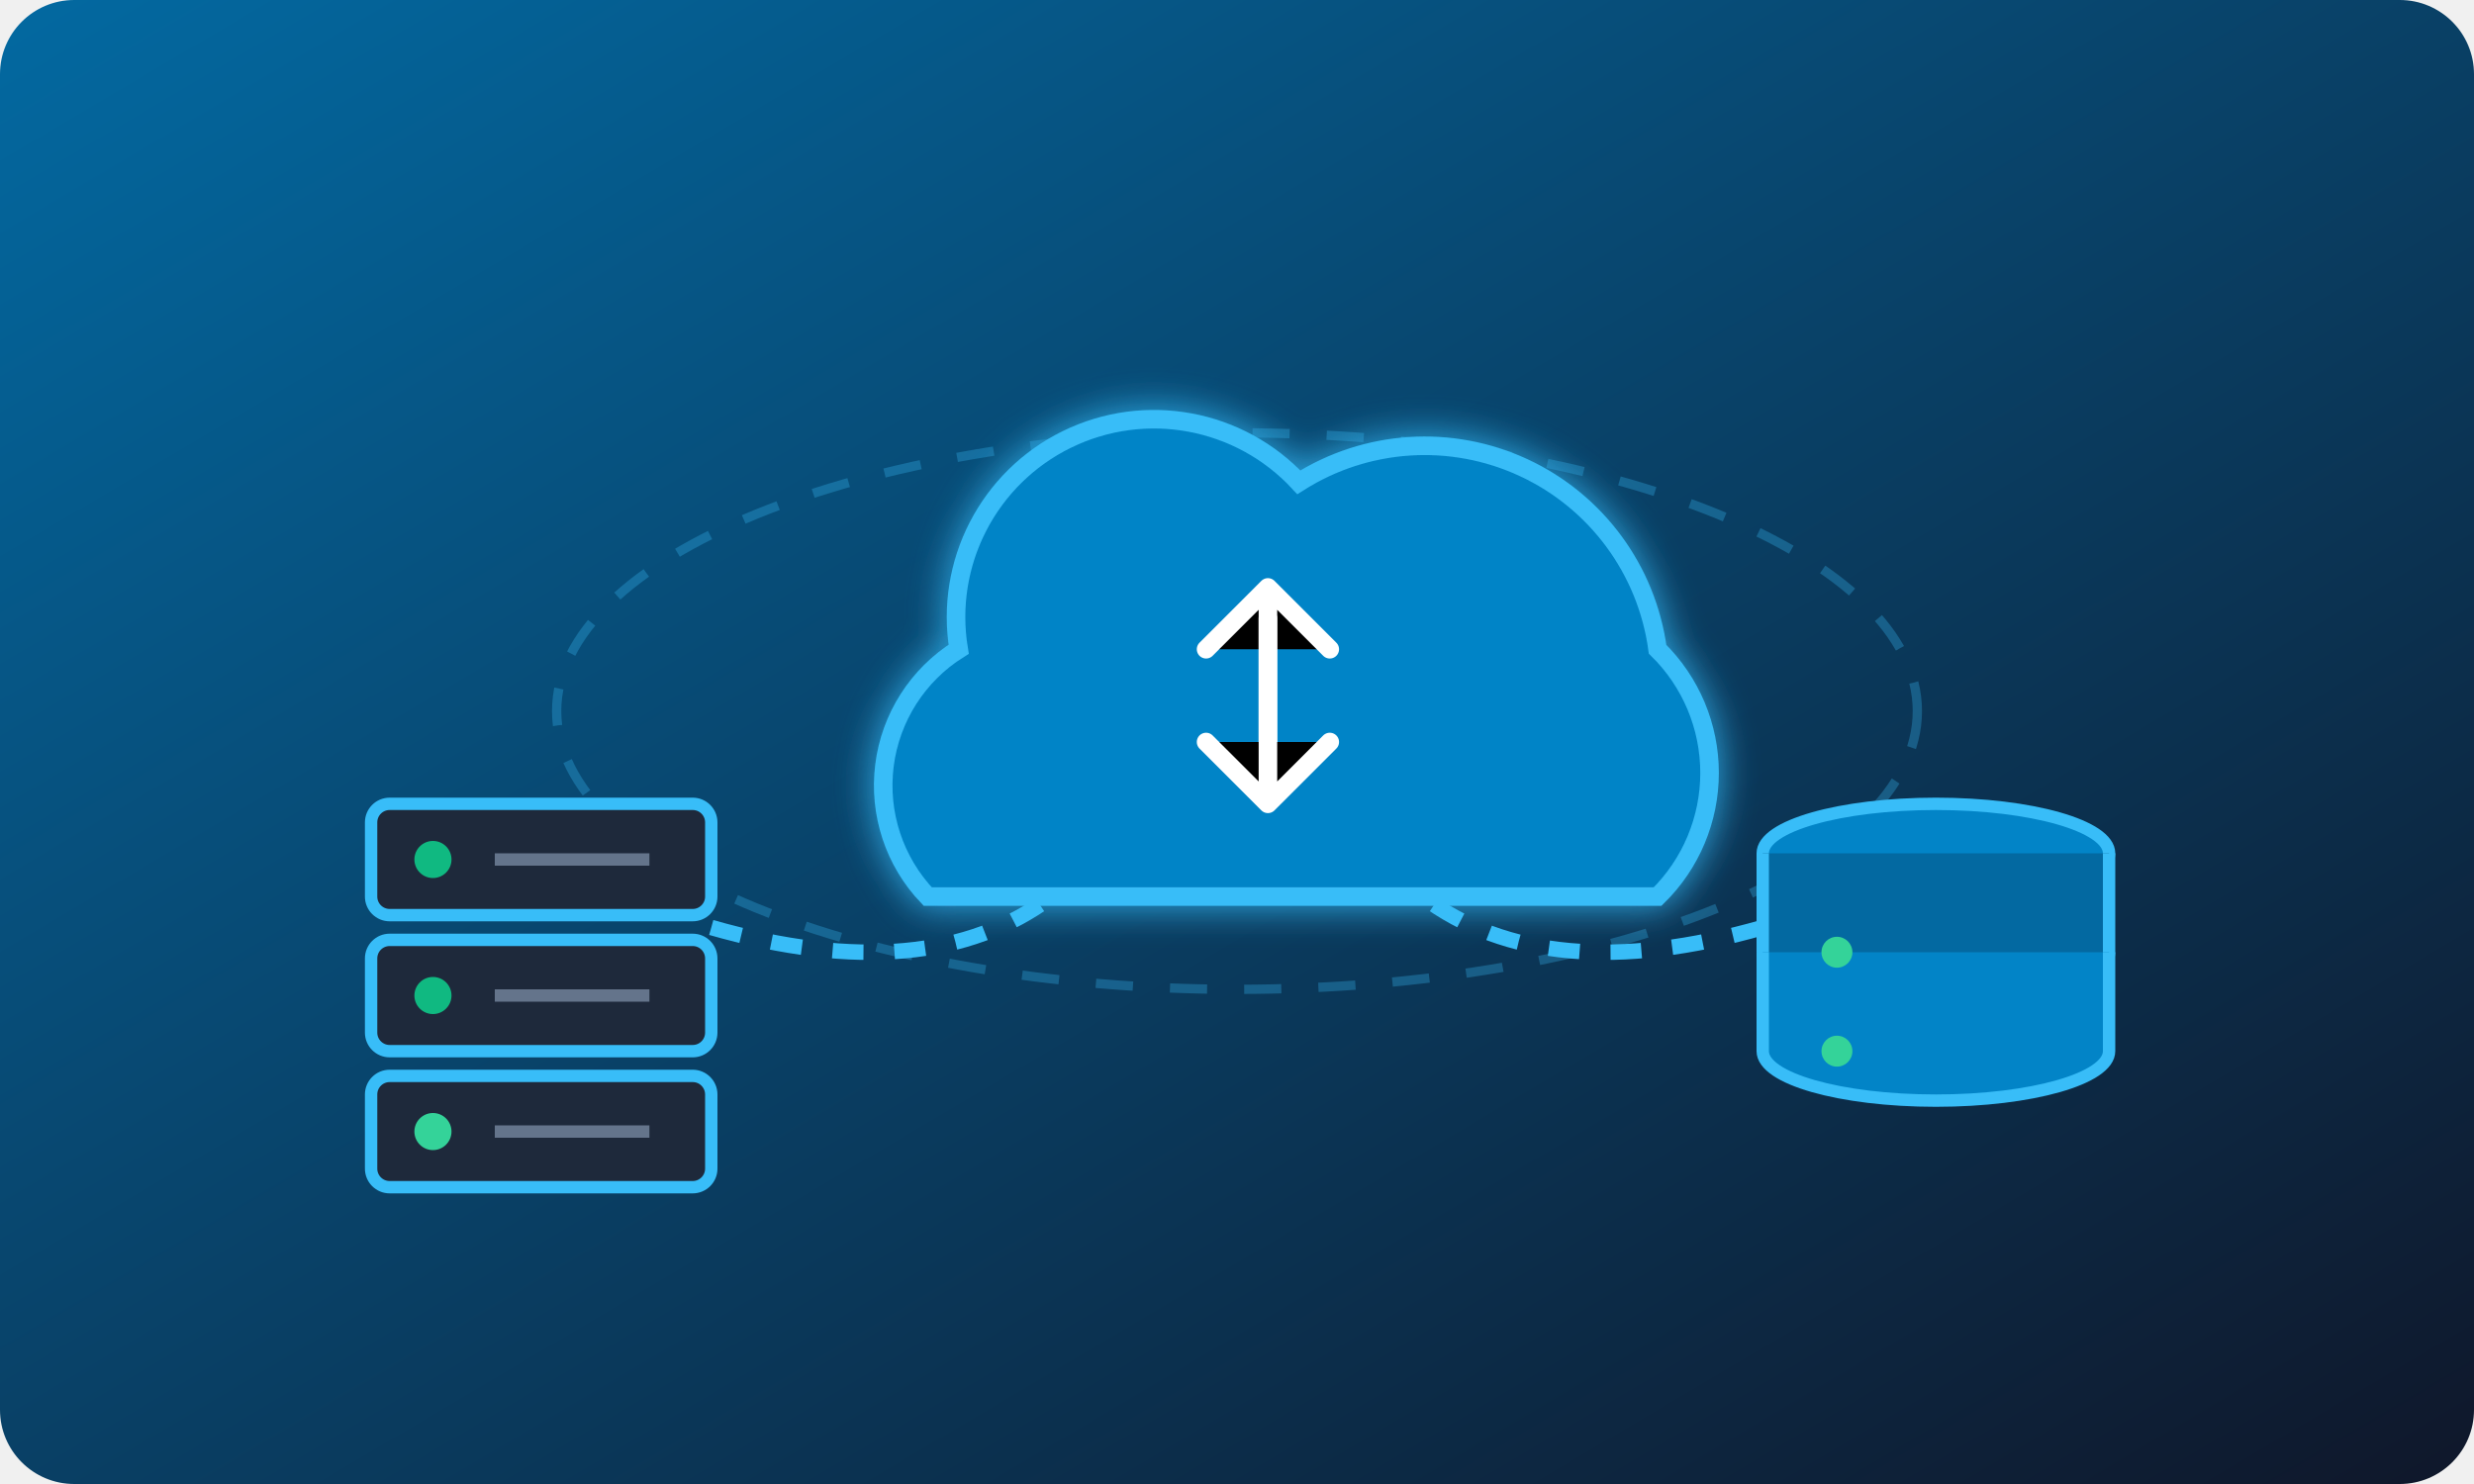
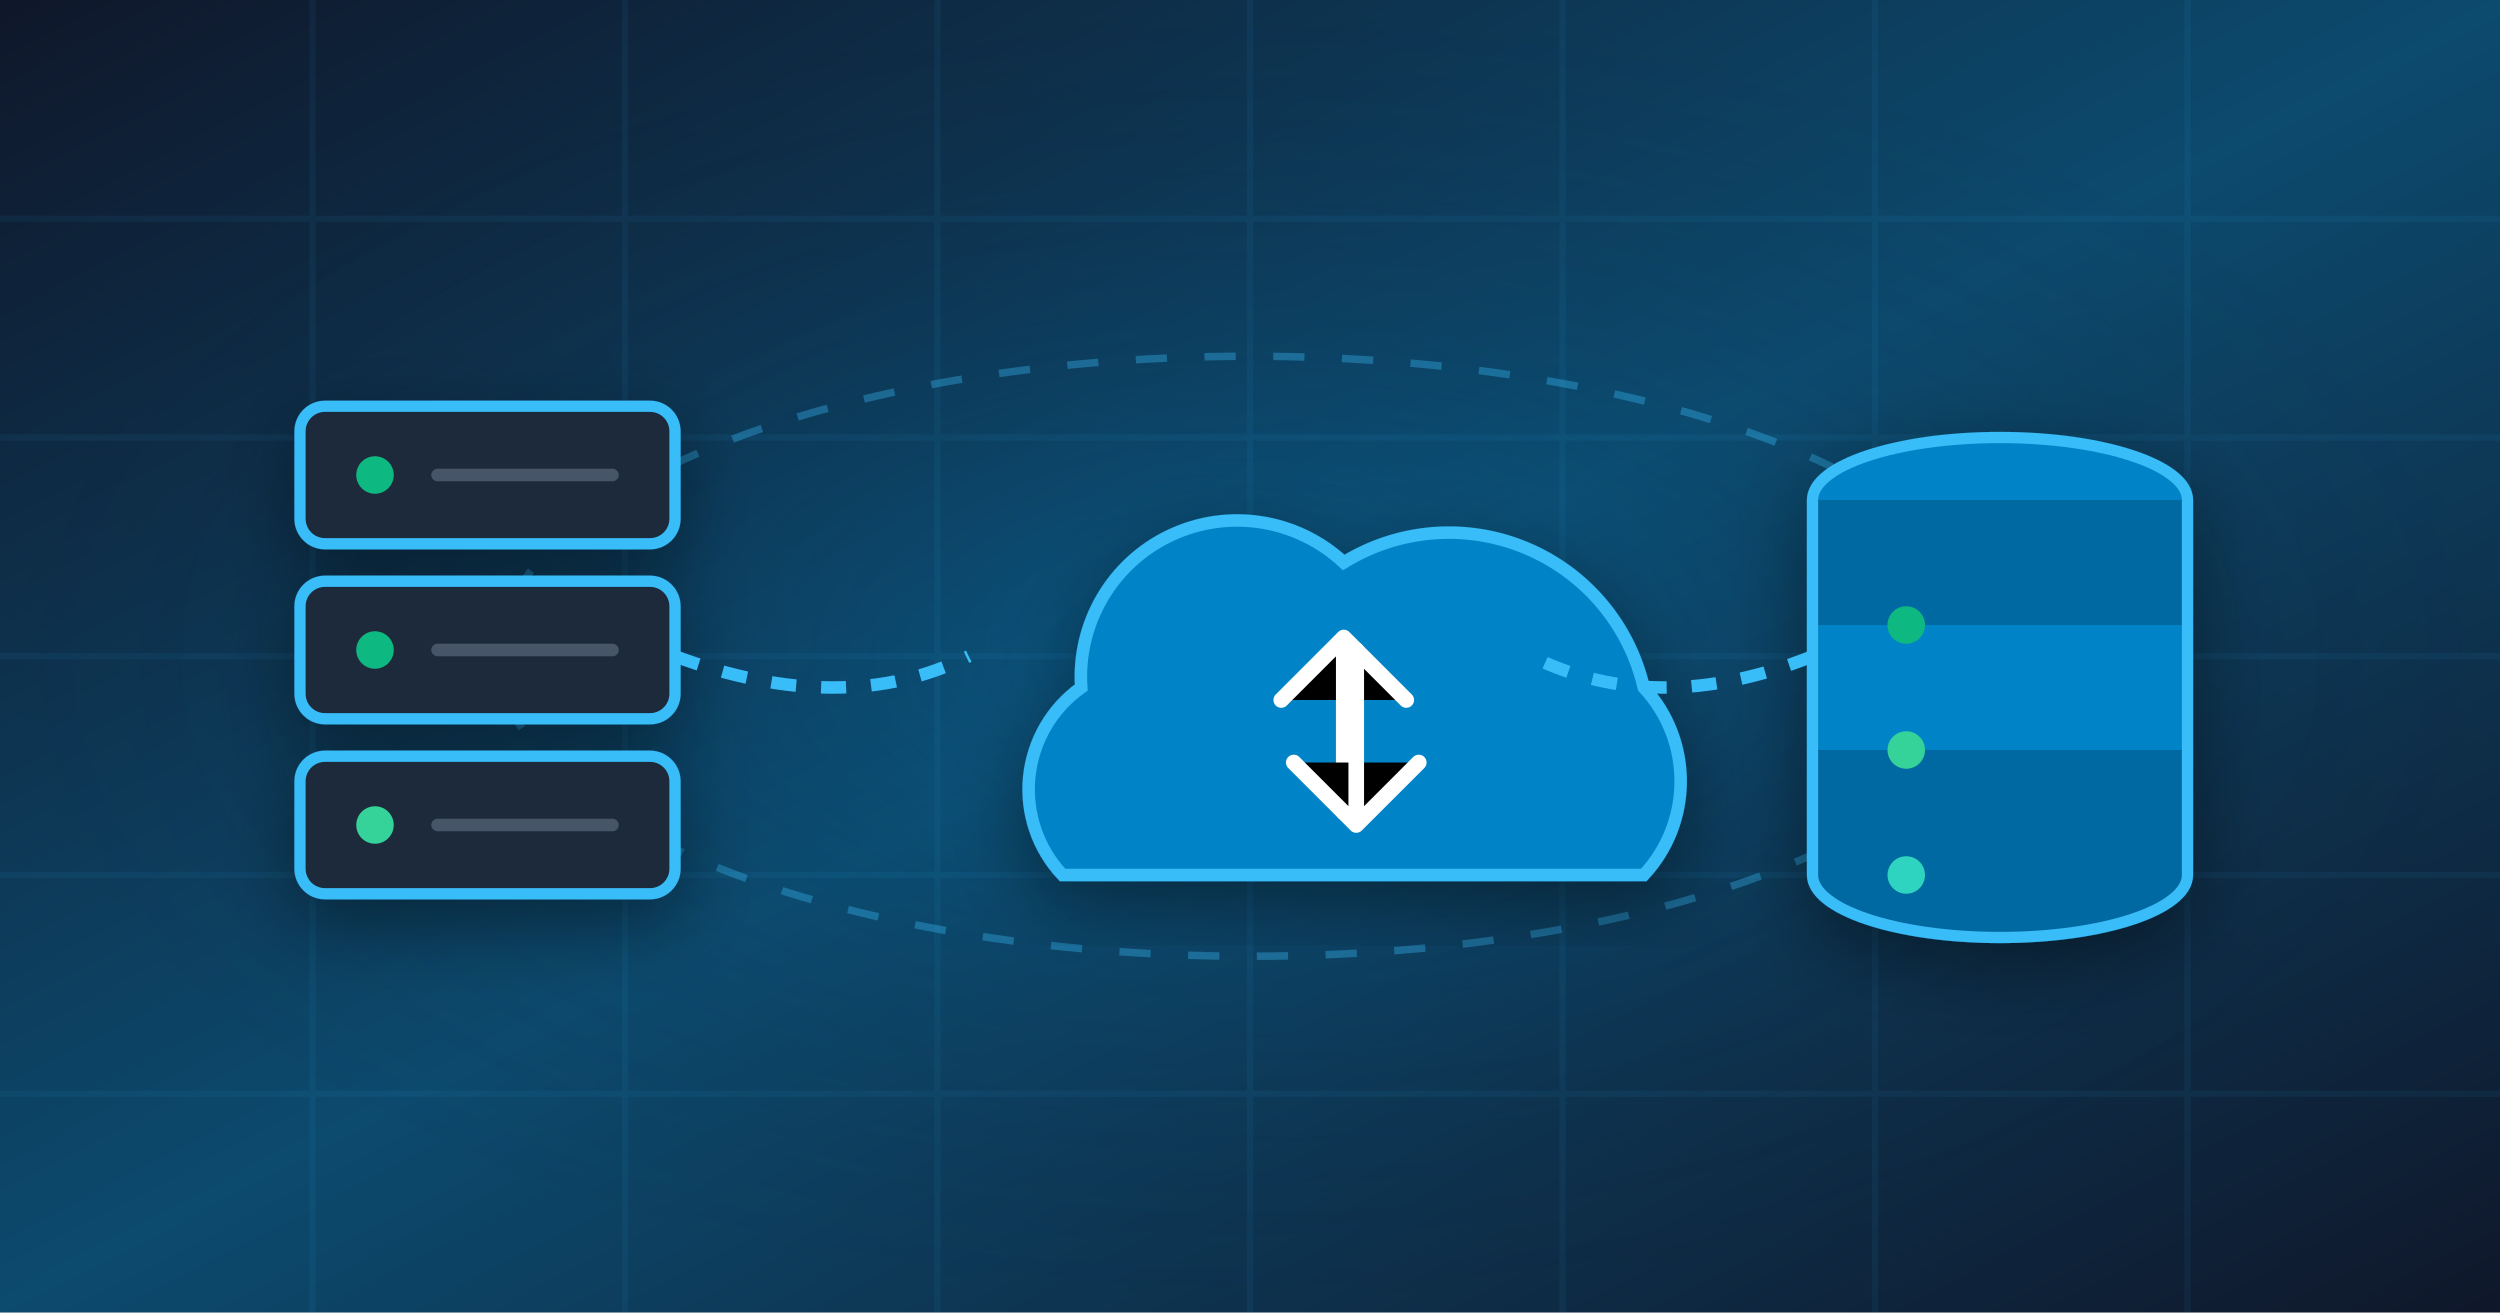
- <svg xmlns="http://www.w3.org/2000/svg" viewBox="0 0 400 240" width="100%" height="100%">
+ <svg xmlns="http://www.w3.org/2000/svg" viewBox="0 0 400 210" width="100%" height="100%">
  <defs>
    <linearGradient id="bgGradCloud" x1="0%" y1="0%" x2="100%" y2="100%">
-       <stop offset="0%" stop-color="#0369a1" />
+       <stop offset="0%" stop-color="#0f172a" />
+       <stop offset="50%" stop-color="#0c4a6e" />
      <stop offset="100%" stop-color="#0f172a" />
    </linearGradient>
-     <filter id="glowCloud" x="-20%" y="-20%" width="140%" height="140%">
-       <feGaussianBlur stdDeviation="3" result="blur" />
-       <feComposite in="SourceGraphic" in2="blur" operator="over" />
+     <radialGradient id="glowCloud" cx="50%" cy="50%" r="50%">
+       <stop offset="0%" stop-color="#0284c7" stop-opacity="0.25" />
+       <stop offset="100%" stop-color="#0f172a" stop-opacity="0" />
+     </radialGradient>
+     <filter id="shadowCloud" x="-20%" y="-20%" width="140%" height="140%">
+       <feDropShadow dx="0" dy="4" stdDeviation="6" flood-color="#000000" flood-opacity="0.4" />
    </filter>
  </defs>
-   <rect width="400" height="240" rx="12" fill="url(#bgGradCloud)" />
-   <ellipse cx="200" cy="115" rx="110" ry="45" fill="none" stroke="#38bdf8" stroke-width="1.5" stroke-dasharray="6,6" opacity="0.3" />
-   <path d="M 155 105 A 32 32 0 0 1 210 78 A 38 38 0 0 1 268 105 A 28 28 0 0 1 268 145 L 150 145 A 26 26 0 0 1 155 105 Z" fill="#0284c7" stroke="#38bdf8" stroke-width="3" filter="url(#glowCloud)" />
-   <path d="M 195 105 L 205 95 L 215 105 M 205 95 L 205 125" stroke="#ffffff" stroke-width="3" stroke-linecap="round" stroke-linejoin="round" />
-   <path d="M 215 120 L 205 130 L 195 120 M 205 130 L 205 100" stroke="#ffffff" stroke-width="3" stroke-linecap="round" stroke-linejoin="round" />
-   <g transform="translate(60, 130)">
-     <rect x="0" y="0" width="55" height="18" rx="3" fill="#1e293b" stroke="#38bdf8" stroke-width="2" />
-     <circle cx="10" cy="9" r="3" fill="#10b981" />
-     <line x1="20" y1="9" x2="45" y2="9" stroke="#64748b" stroke-width="2" />
-     <rect x="0" y="22" width="55" height="18" rx="3" fill="#1e293b" stroke="#38bdf8" stroke-width="2" />
-     <circle cx="10" cy="31" r="3" fill="#10b981" />
-     <line x1="20" y1="31" x2="45" y2="31" stroke="#64748b" stroke-width="2" />
-     <rect x="0" y="44" width="55" height="18" rx="3" fill="#1e293b" stroke="#38bdf8" stroke-width="2" />
-     <circle cx="10" cy="53" r="3" fill="#34d399" />
-     <line x1="20" y1="53" x2="45" y2="53" stroke="#64748b" stroke-width="2" />
+   <rect width="400" height="210" fill="url(#bgGradCloud)" />
+   <rect width="400" height="210" fill="url(#glowCloud)" />
+   <g opacity="0.06" stroke="#38bdf8" stroke-width="1">
+     <path d="M 0 35 H 400 M 0 70 H 400 M 0 105 H 400 M 0 140 H 400 M 0 175 H 400" />
+     <path d="M 50 0 V 210 M 100 0 V 210 M 150 0 V 210 M 200 0 V 210 M 250 0 V 210 M 300 0 V 210 M 350 0 V 210" />
  </g>
-   <g transform="translate(285, 130)">
-     <ellipse cx="28" cy="8" rx="28" ry="8" fill="#0284c7" stroke="#38bdf8" stroke-width="2" />
-     <path d="M 0 8 L 0 24 A 28 8 0 0 0 56 24 L 56 8" fill="#0369a1" stroke="#38bdf8" stroke-width="2" />
-     <path d="M 0 24 L 0 40 A 28 8 0 0 0 56 40 L 56 24" fill="#0284c7" stroke="#38bdf8" stroke-width="2" />
-     <circle cx="12" cy="24" r="2.5" fill="#34d399" />
-     <circle cx="12" cy="40" r="2.5" fill="#34d399" />
+   <ellipse cx="200" cy="105" rx="120" ry="48" fill="none" stroke="#38bdf8" stroke-width="1.2" stroke-dasharray="5,6" opacity="0.35" />
+   <g transform="translate(155, 68)" filter="url(#shadowCloud)">
+     <path d="M 18 42 A 25 25 0 0 1 60 22 A 32 32 0 0 1 108 42 A 22 22 0 0 1 108 72 L 15 72 A 20 20 0 0 1 18 42 Z" fill="#0284c7" stroke="#38bdf8" stroke-width="2" />
+     <path d="M 50 44 L 60 34 L 70 44 M 60 34 V 62" stroke="#ffffff" stroke-width="2.5" stroke-linecap="round" stroke-linejoin="round" />
+     <path d="M 72 54 L 62 64 L 52 54 M 62 64 V 36" stroke="#ffffff" stroke-width="2.5" stroke-linecap="round" stroke-linejoin="round" />
  </g>
-   <path d="M 115 150 Q 150 160 170 145" fill="none" stroke="#38bdf8" stroke-width="2.5" stroke-dasharray="5,5" />
-   <path d="M 285 150 Q 250 160 230 145" fill="none" stroke="#38bdf8" stroke-width="2.5" stroke-dasharray="5,5" />
+   <g transform="translate(48, 65)" filter="url(#shadowCloud)">
+     <rect x="0" y="0" width="60" height="22" rx="4" fill="#1e293b" stroke="#38bdf8" stroke-width="1.8" />
+     <circle cx="12" cy="11" r="3" fill="#10b981" />
+     <line x1="22" y1="11" x2="50" y2="11" stroke="#475569" stroke-width="2" stroke-linecap="round" />
+     <rect x="0" y="28" width="60" height="22" rx="4" fill="#1e293b" stroke="#38bdf8" stroke-width="1.8" />
+     <circle cx="12" cy="39" r="3" fill="#10b981" />
+     <line x1="22" y1="39" x2="50" y2="39" stroke="#475569" stroke-width="2" stroke-linecap="round" />
+     <rect x="0" y="56" width="60" height="22" rx="4" fill="#1e293b" stroke="#38bdf8" stroke-width="1.8" />
+     <circle cx="12" cy="67" r="3" fill="#34d399" />
+     <line x1="22" y1="67" x2="50" y2="67" stroke="#475569" stroke-width="2" stroke-linecap="round" />
+   </g>
+   <g transform="translate(290, 68)" filter="url(#shadowCloud)">
+     <ellipse cx="30" cy="12" rx="30" ry="10" fill="#0284c7" stroke="#38bdf8" stroke-width="1.8" />
+     <path d="M 0 12 V 32 A 30 10 0 0 0 60 32 V 12" fill="#0369a1" stroke="#38bdf8" stroke-width="1.8" />
+     <path d="M 0 32 V 52 A 30 10 0 0 0 60 52 V 32" fill="#0284c7" stroke="#38bdf8" stroke-width="1.8" />
+     <path d="M 0 52 V 72 A 30 10 0 0 0 60 72 V 52" fill="#0369a1" stroke="#38bdf8" stroke-width="1.8" />
+     <circle cx="15" cy="32" r="3" fill="#10b981" />
+     <circle cx="15" cy="52" r="3" fill="#34d399" />
+     <circle cx="15" cy="72" r="3" fill="#2dd4bf" />
+   </g>
+   <path d="M 108 105 Q 135 115 155 105" fill="none" stroke="#38bdf8" stroke-width="2" stroke-dasharray="4,4" />
+   <path d="M 290 105 Q 265 115 245 105" fill="none" stroke="#38bdf8" stroke-width="2" stroke-dasharray="4,4" />
</svg>
